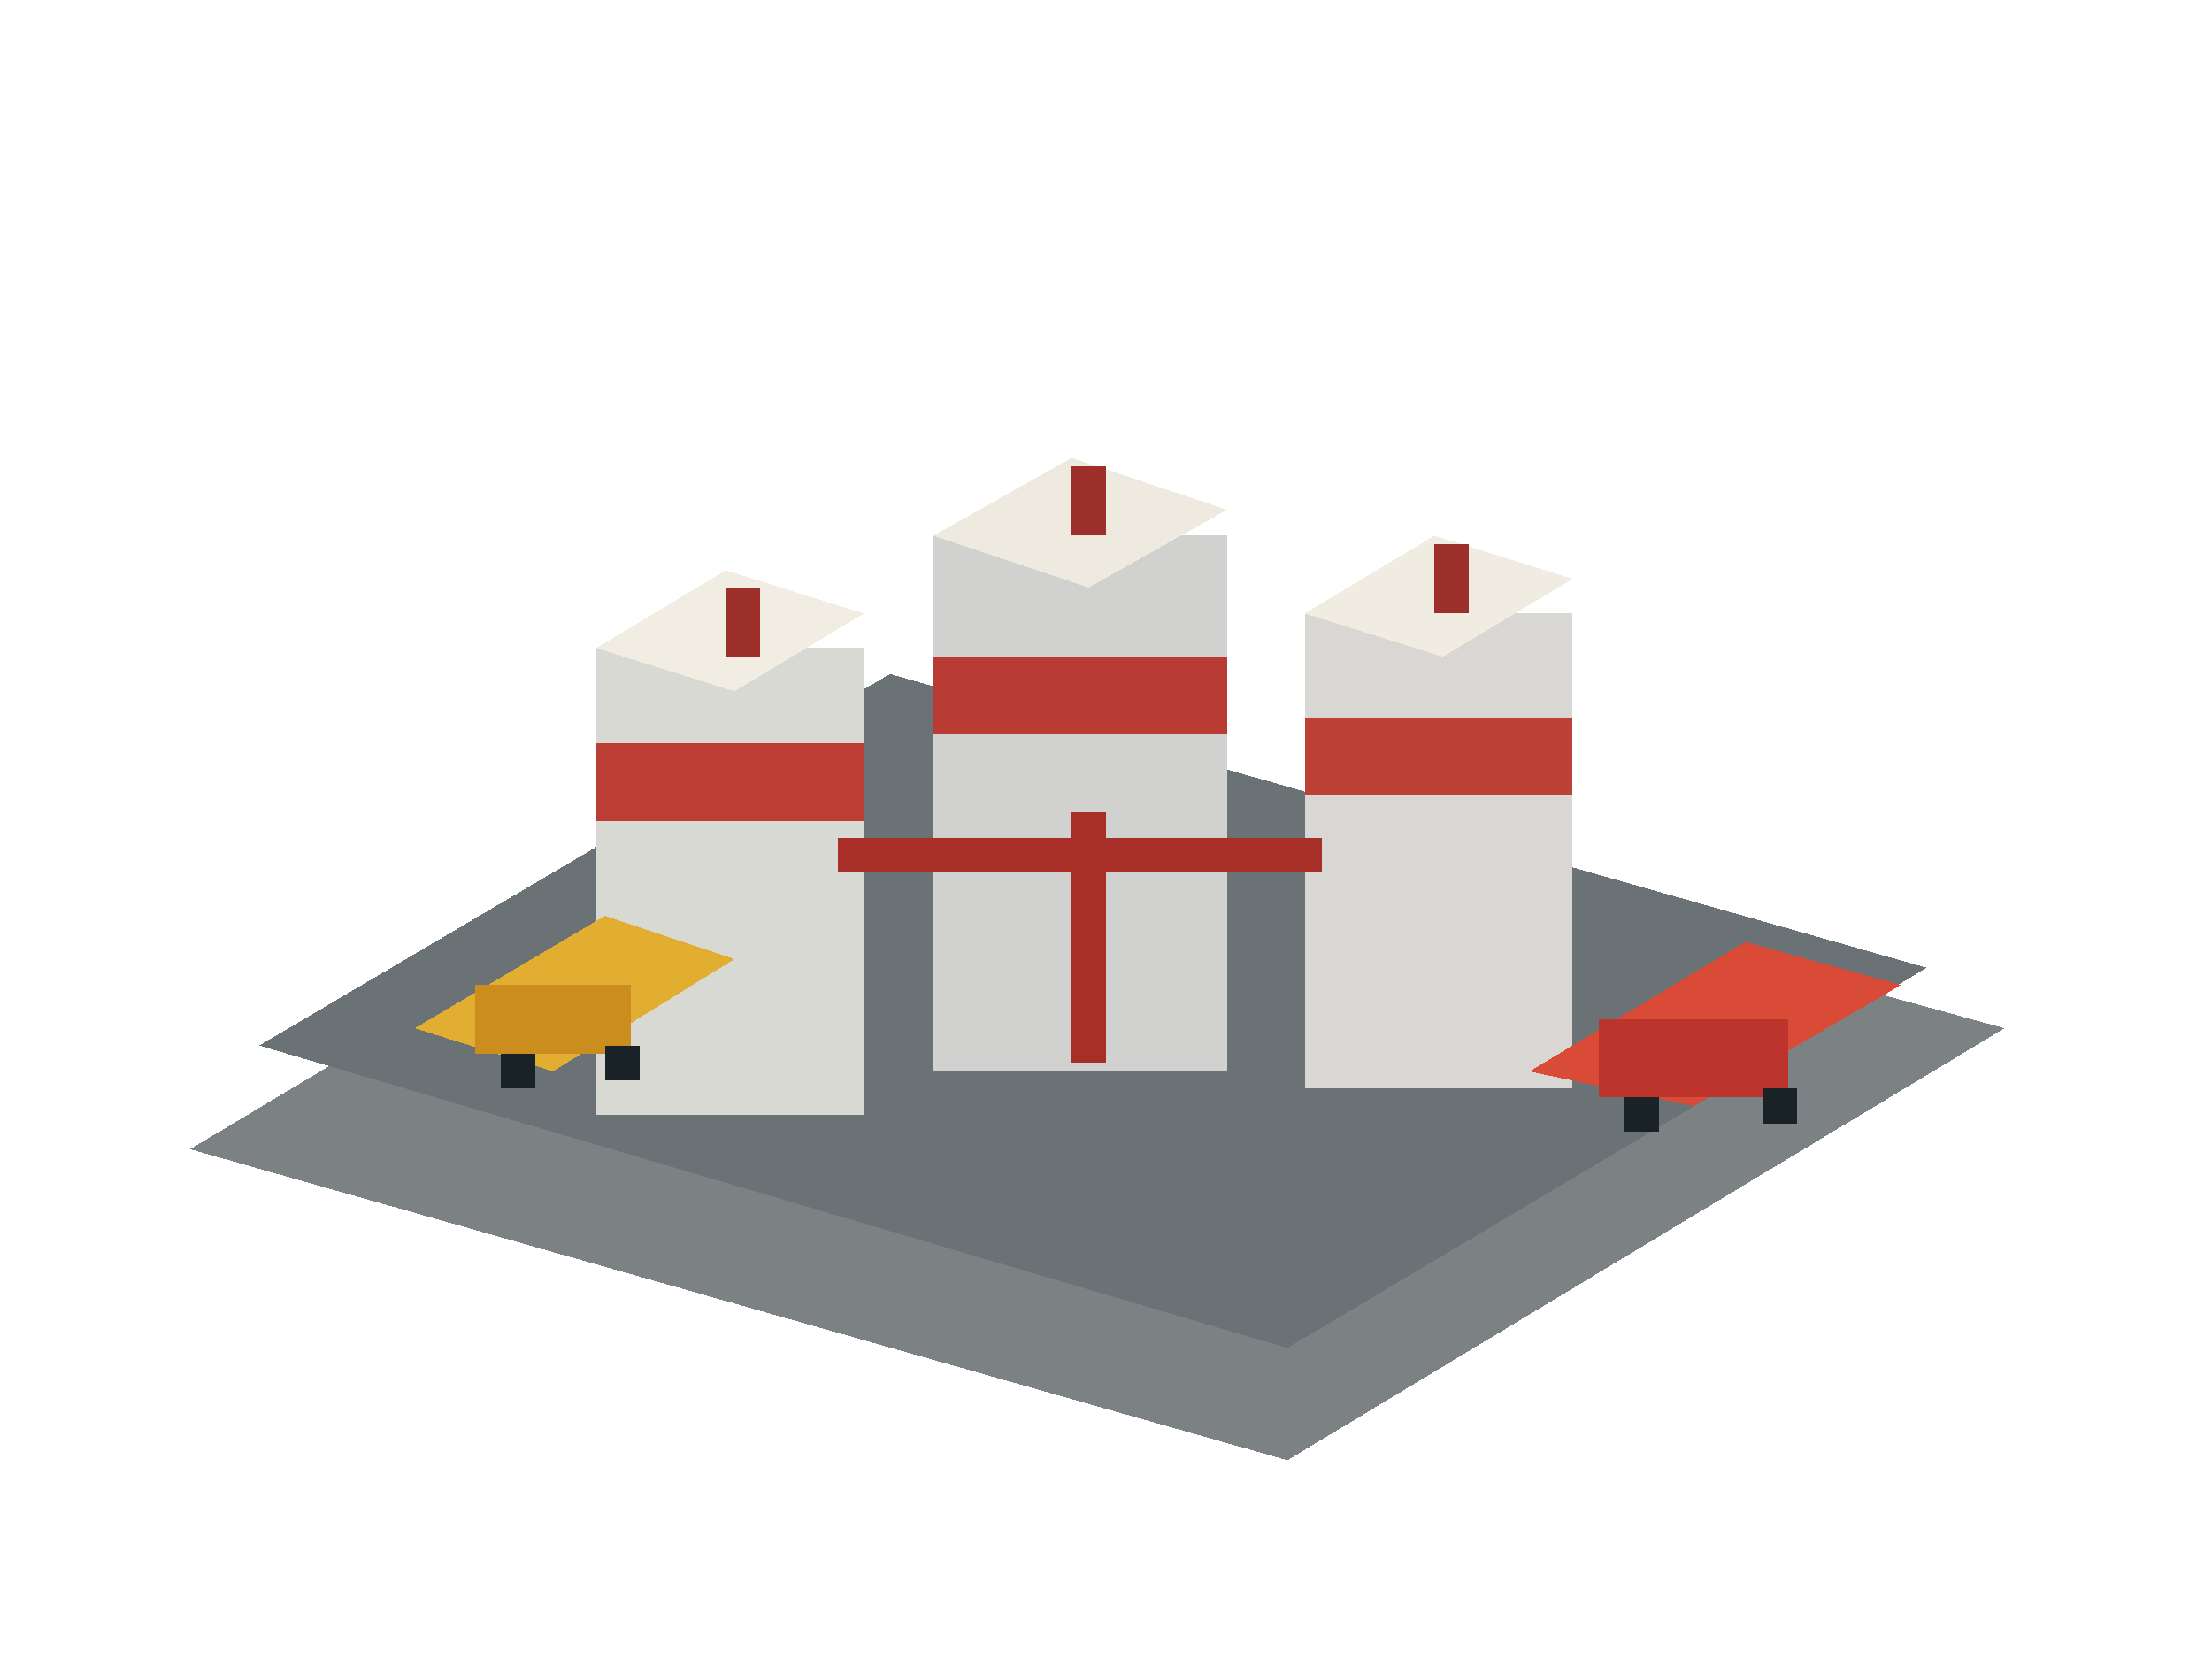
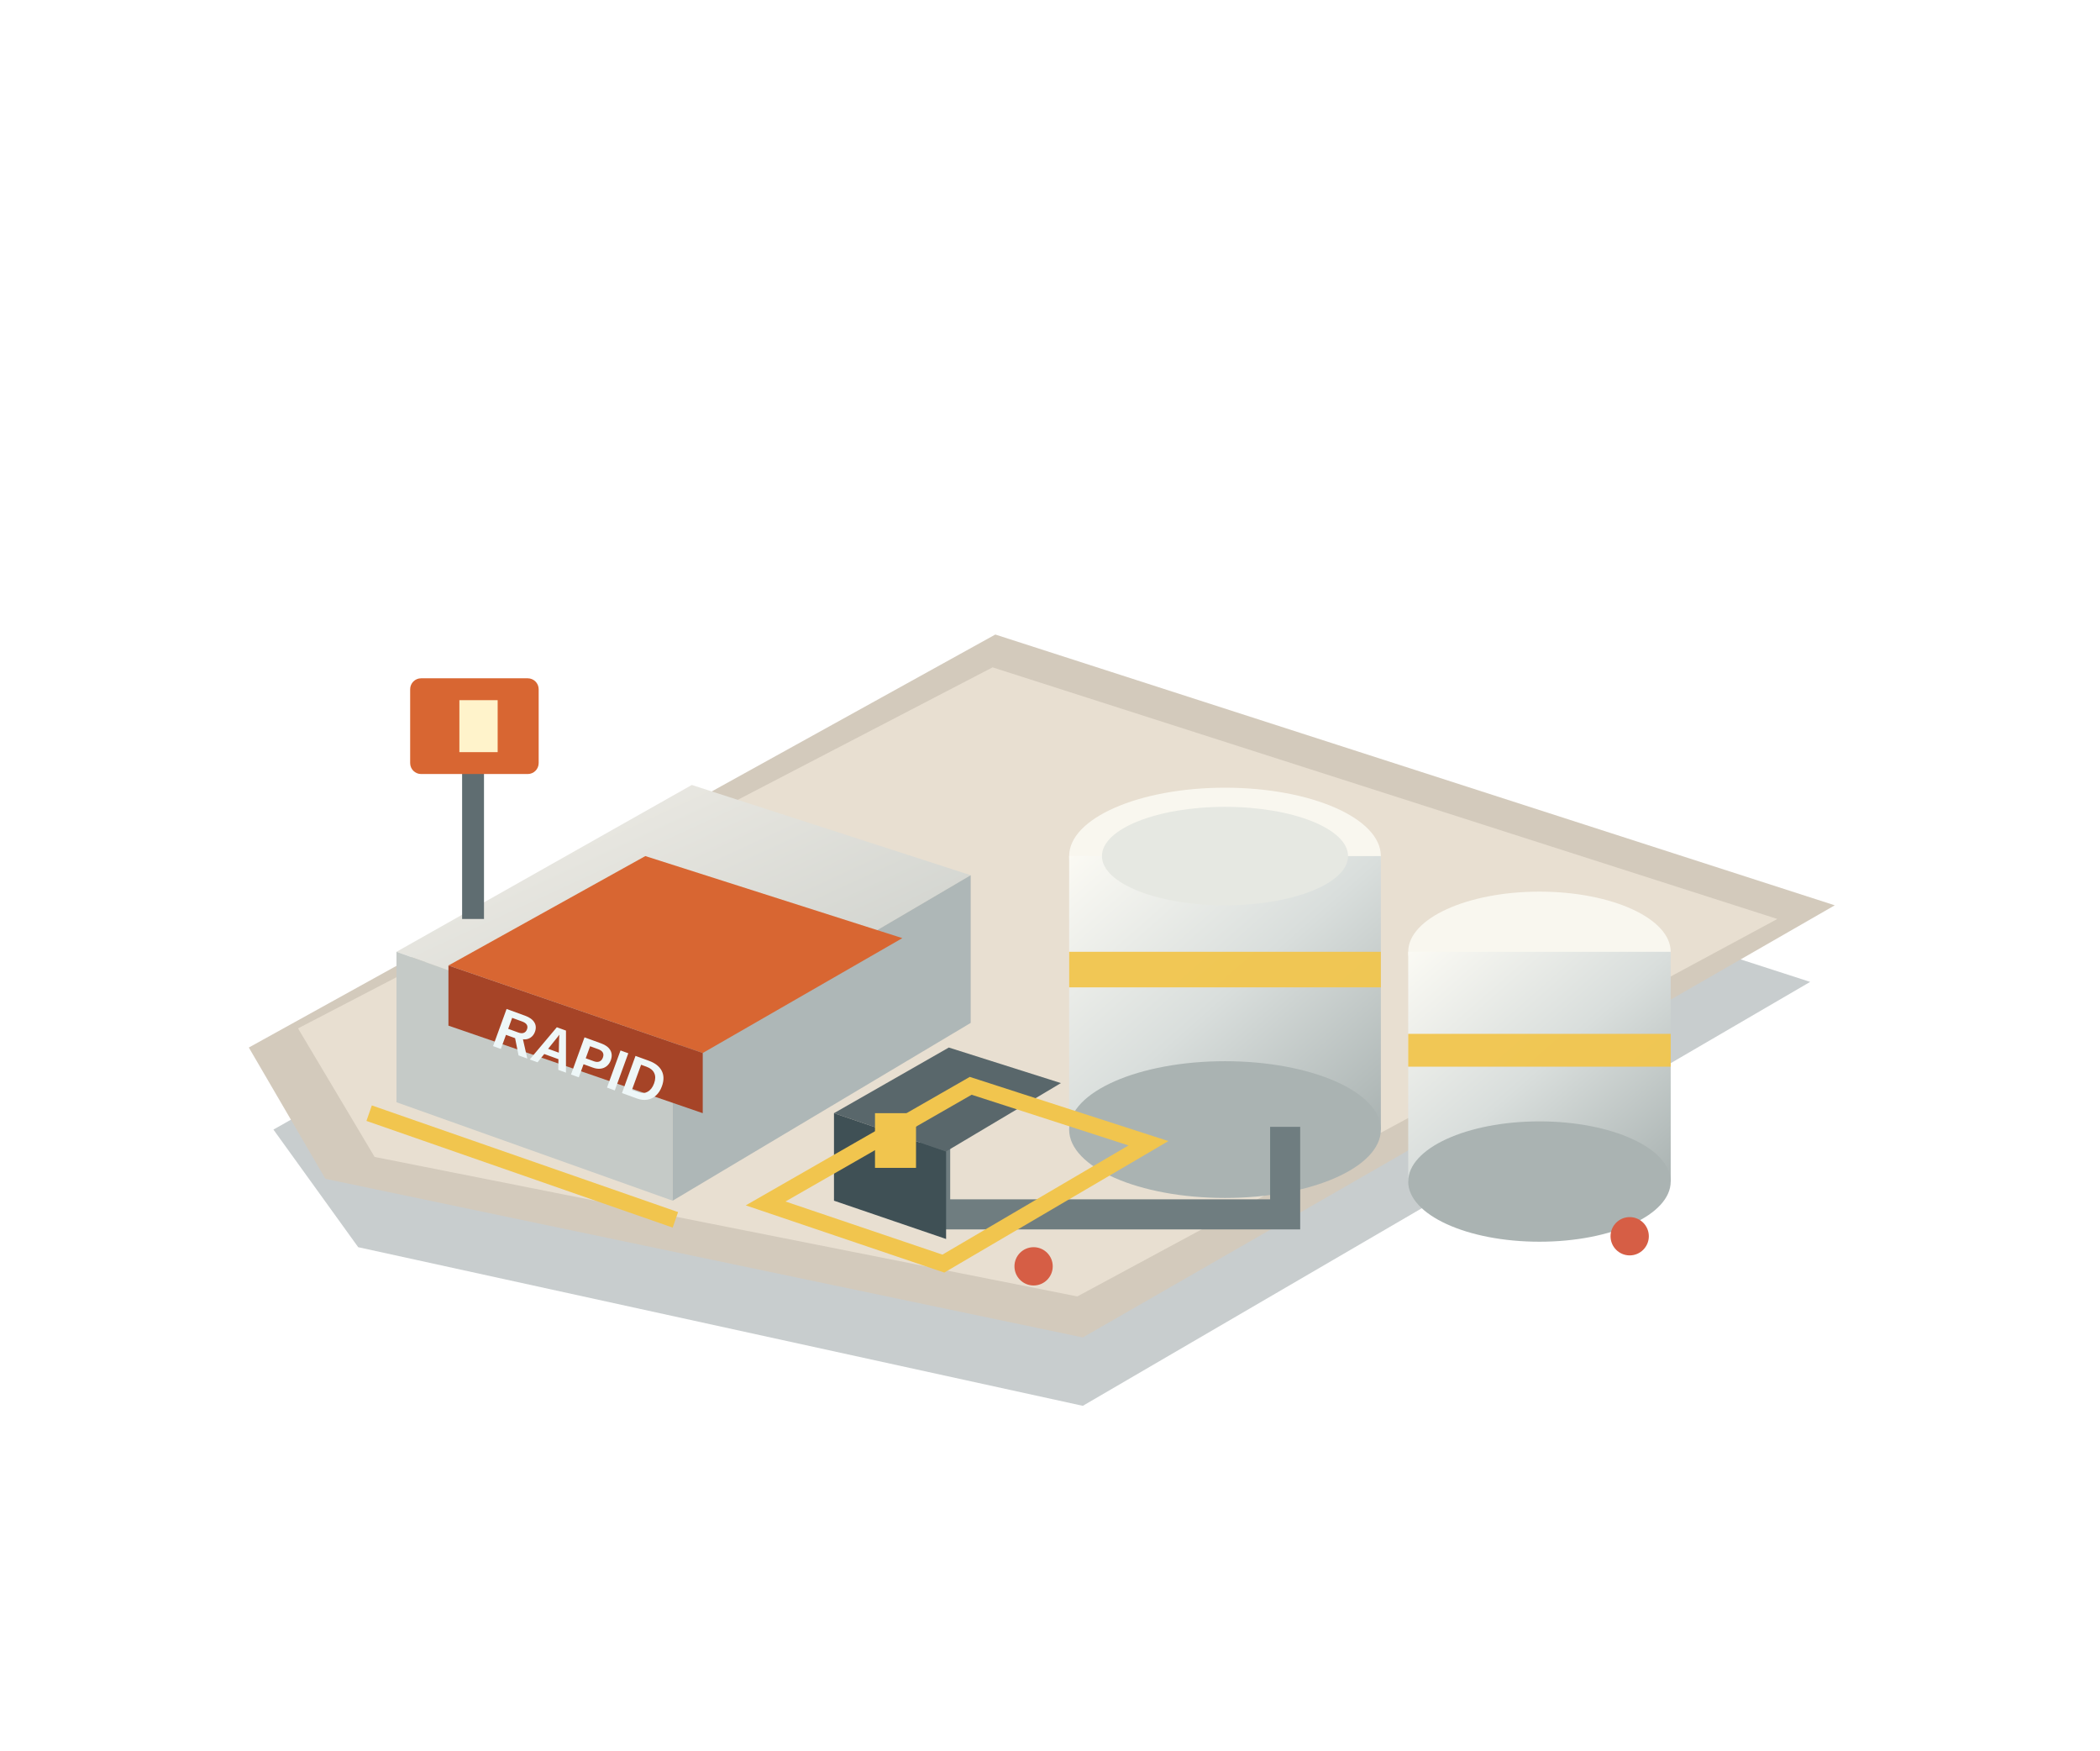
- <svg xmlns="http://www.w3.org/2000/svg" width="256" height="192" viewBox="0 0 256 192" shape-rendering="crispEdges">
-   <polygon points="22,133 104,84 232,119 149,169" fill="#11191e" opacity=".55" />
-   <polygon points="30,121 103,78 223,112 149,156" fill="#6a7275" />
-   <rect x="69" y="75" width="31" height="54" fill="#d9d9d4" />
-   <polygon points="69,75 84,66 100,71 85,80" fill="#f1ede2" />
-   <rect x="69" y="86" width="31" height="9" fill="#bb3d34" />
-   <rect x="108" y="62" width="34" height="62" fill="#d1d2cf" />
-   <polygon points="108,62 124,53 142,59 126,68" fill="#efeae0" />
-   <rect x="108" y="76" width="34" height="9" fill="#b83c34" />
-   <rect x="151" y="71" width="31" height="55" fill="#d8d7d3" />
-   <polygon points="151,71 166,62 182,67 167,76" fill="#f0ece2" />
-   <rect x="151" y="83" width="31" height="9" fill="#bd4137" />
-   <rect x="84" y="68" width="4" height="8" fill="#9e302b" />
-   <rect x="124" y="54" width="4" height="8" fill="#9e302b" />
-   <rect x="166" y="63" width="4" height="8" fill="#9e302b" />
-   <polygon points="177,124 202,109 220,114 196,128" fill="#d94b37" />
-   <rect x="185" y="118" width="22" height="9" fill="#bd342c" />
-   <rect x="188" y="127" width="4" height="4" fill="#182227" />
-   <rect x="204" y="126" width="4" height="4" fill="#182227" />
-   <polygon points="48,119 70,106 85,111 64,124" fill="#e2ae32" />
-   <rect x="55" y="114" width="18" height="8" fill="#ca8d1e" />
-   <rect x="58" y="122" width="4" height="4" fill="#182227" />
-   <rect x="70" y="121" width="4" height="4" fill="#182227" />
-   <rect x="97" y="97" width="56" height="4" fill="#a82e28" />
-   <rect x="124" y="94" width="4" height="29" fill="#a82e28" />
+ <svg xmlns="http://www.w3.org/2000/svg" width="768" height="640" viewBox="0 0 768 640">
+   <defs>
+     <linearGradient id="tank" x1="0" y1="0" x2="1" y2="1">
+       <stop stop-color="#fbfaf4" />
+       <stop offset=".5" stop-color="#d9dedc" />
+       <stop offset="1" stop-color="#aab3b2" />
+     </linearGradient>
+     <linearGradient id="office" x1="0" y1="0" x2="1" y2="1">
+       <stop stop-color="#f3f0e9" />
+       <stop offset="1" stop-color="#c7cbc7" />
+     </linearGradient>
+   </defs>
+   <polygon points="100,413 365,263 662,359 396,514 131,456" fill="#22363a" opacity=".25" />
+   <polygon points="91,383 364,232 671,331 396,489 119,431" fill="#d3cabc" />
+   <polygon points="109,376 363,244 650,336 394,474 137,423" fill="#e8dfd1" />
+   <polygon points="145,348 253,287 355,320 246,384" fill="url(#office)" />
+   <polygon points="145,348 246,384 246,439 145,403" fill="#c5cac7" />
+   <polygon points="246,384 355,320 355,374 246,439" fill="#aeb7b7" />
+   <polygon points="164,353 236,313 330,343 257,385" fill="#d86632" />
+   <polygon points="164,353 257,385 257,407 164,375" fill="#a64427" />
+   <g>
+     <ellipse cx="448" cy="313" rx="57" ry="25" fill="#f9f7ef" />
+     <rect x="391" y="313" width="114" height="100" fill="url(#tank)" />
+     <ellipse cx="448" cy="413" rx="57" ry="25" fill="#aab3b2" />
+     <ellipse cx="448" cy="313" rx="45" ry="18" fill="#e6e8e2" />
+     <ellipse cx="563" cy="348" rx="48" ry="22" fill="#f9f7ef" />
+     <rect x="515" y="348" width="96" height="84" fill="url(#tank)" />
+     <ellipse cx="563" cy="432" rx="48" ry="22" fill="#aab3b2" />
+   </g>
+   <rect x="391" y="348" width="114" height="13" fill="#f1c54e" opacity=".95" />
+   <rect x="515" y="378" width="96" height="12" fill="#f1c54e" opacity=".95" />
+   <path d="M470 412 L470 444 L342 444 L342 412" fill="none" stroke="#6f7d80" stroke-width="11" />
+   <polygon points="305,407 347,383 388,396 346,421" fill="#59676b" />
+   <polygon points="305,407 346,421 346,453 305,439" fill="#3f5055" />
+   <rect x="320" y="407" width="15" height="20" fill="#f1c54e" />
+   <line x1="173" y1="336" x2="173" y2="273" stroke="#5f6d71" stroke-width="8" />
+   <rect x="150" y="248" width="47" height="35" rx="4" fill="#d86632" />
+   <path d="M168 256 h14 v19 h-14 z" fill="#fff3cb" />
+   <g fill="none" stroke="#f1c54e" stroke-width="6">
+     <polygon points="280,440 355,397 420,418 345,462" />
+     <line x1="135" y1="407" x2="247" y2="446" />
+   </g>
+   <g fill="#d65e45">
+     <circle cx="596" cy="452" r="7" />
+     <circle cx="378" cy="463" r="7" />
+   </g>
+   <text x="179" y="382" font-family="Arial, sans-serif" font-size="21" font-weight="700" fill="#eef7f8" transform="rotate(20 179 382)">RAPID</text>
</svg>
